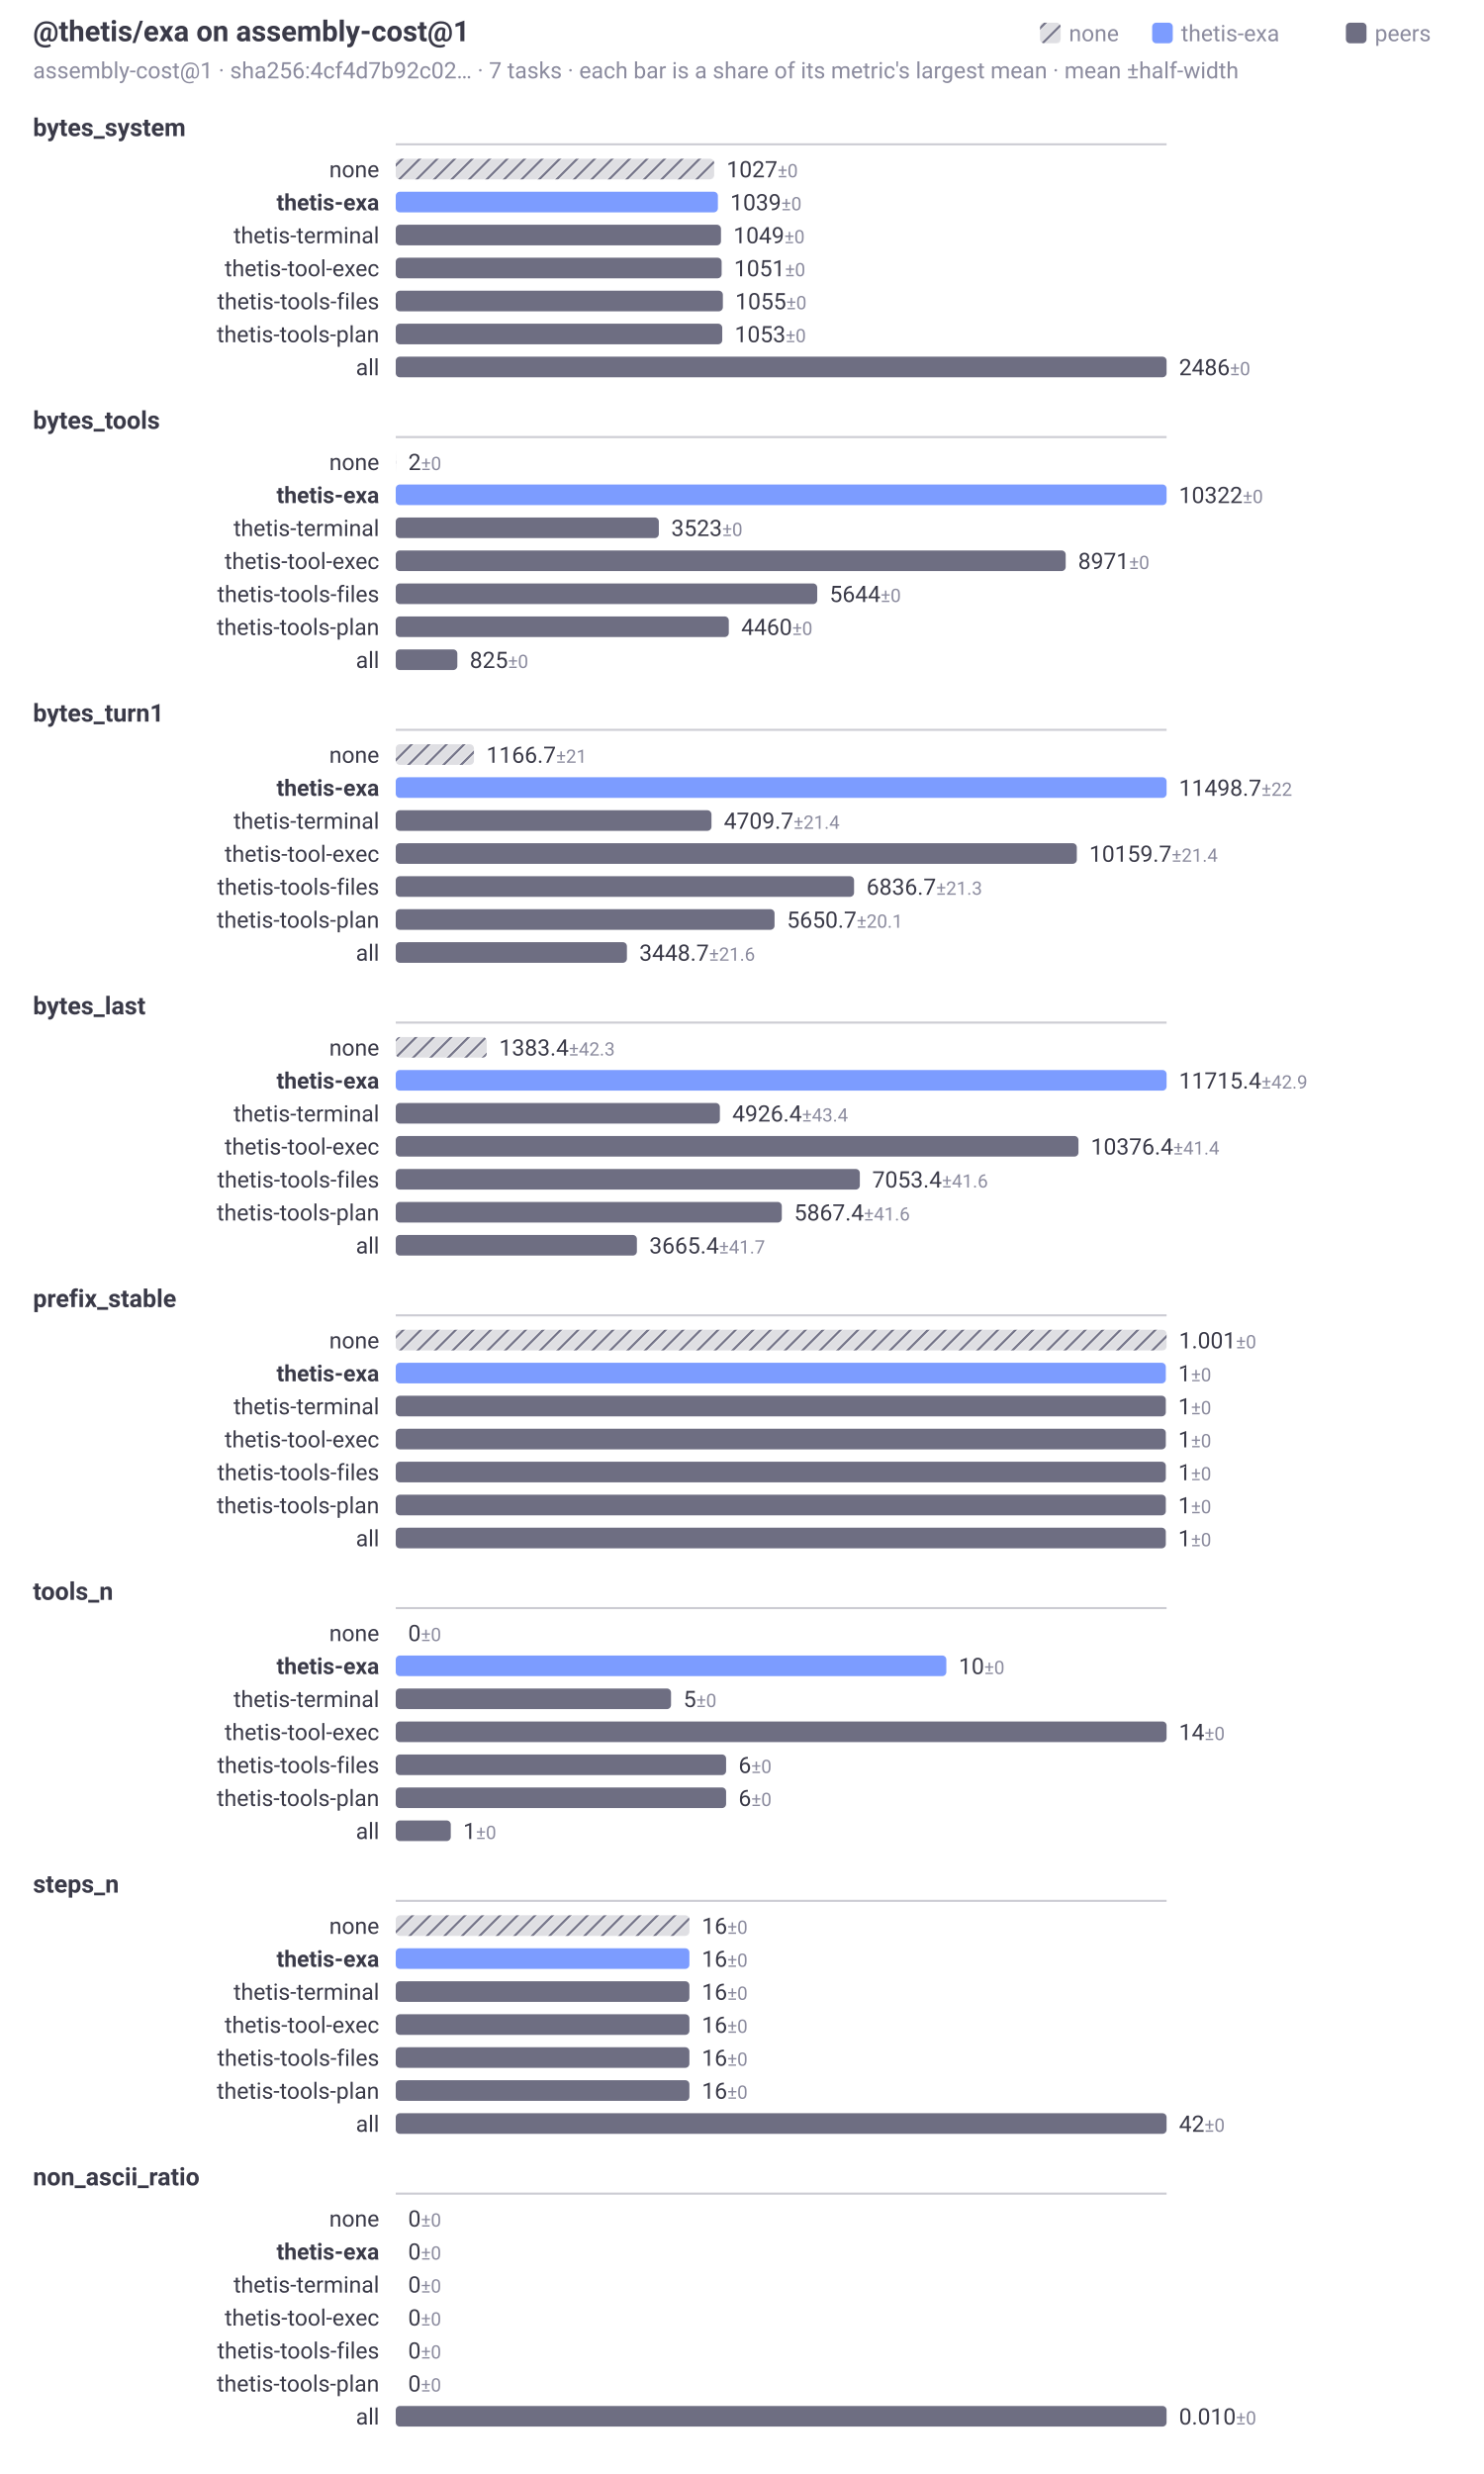
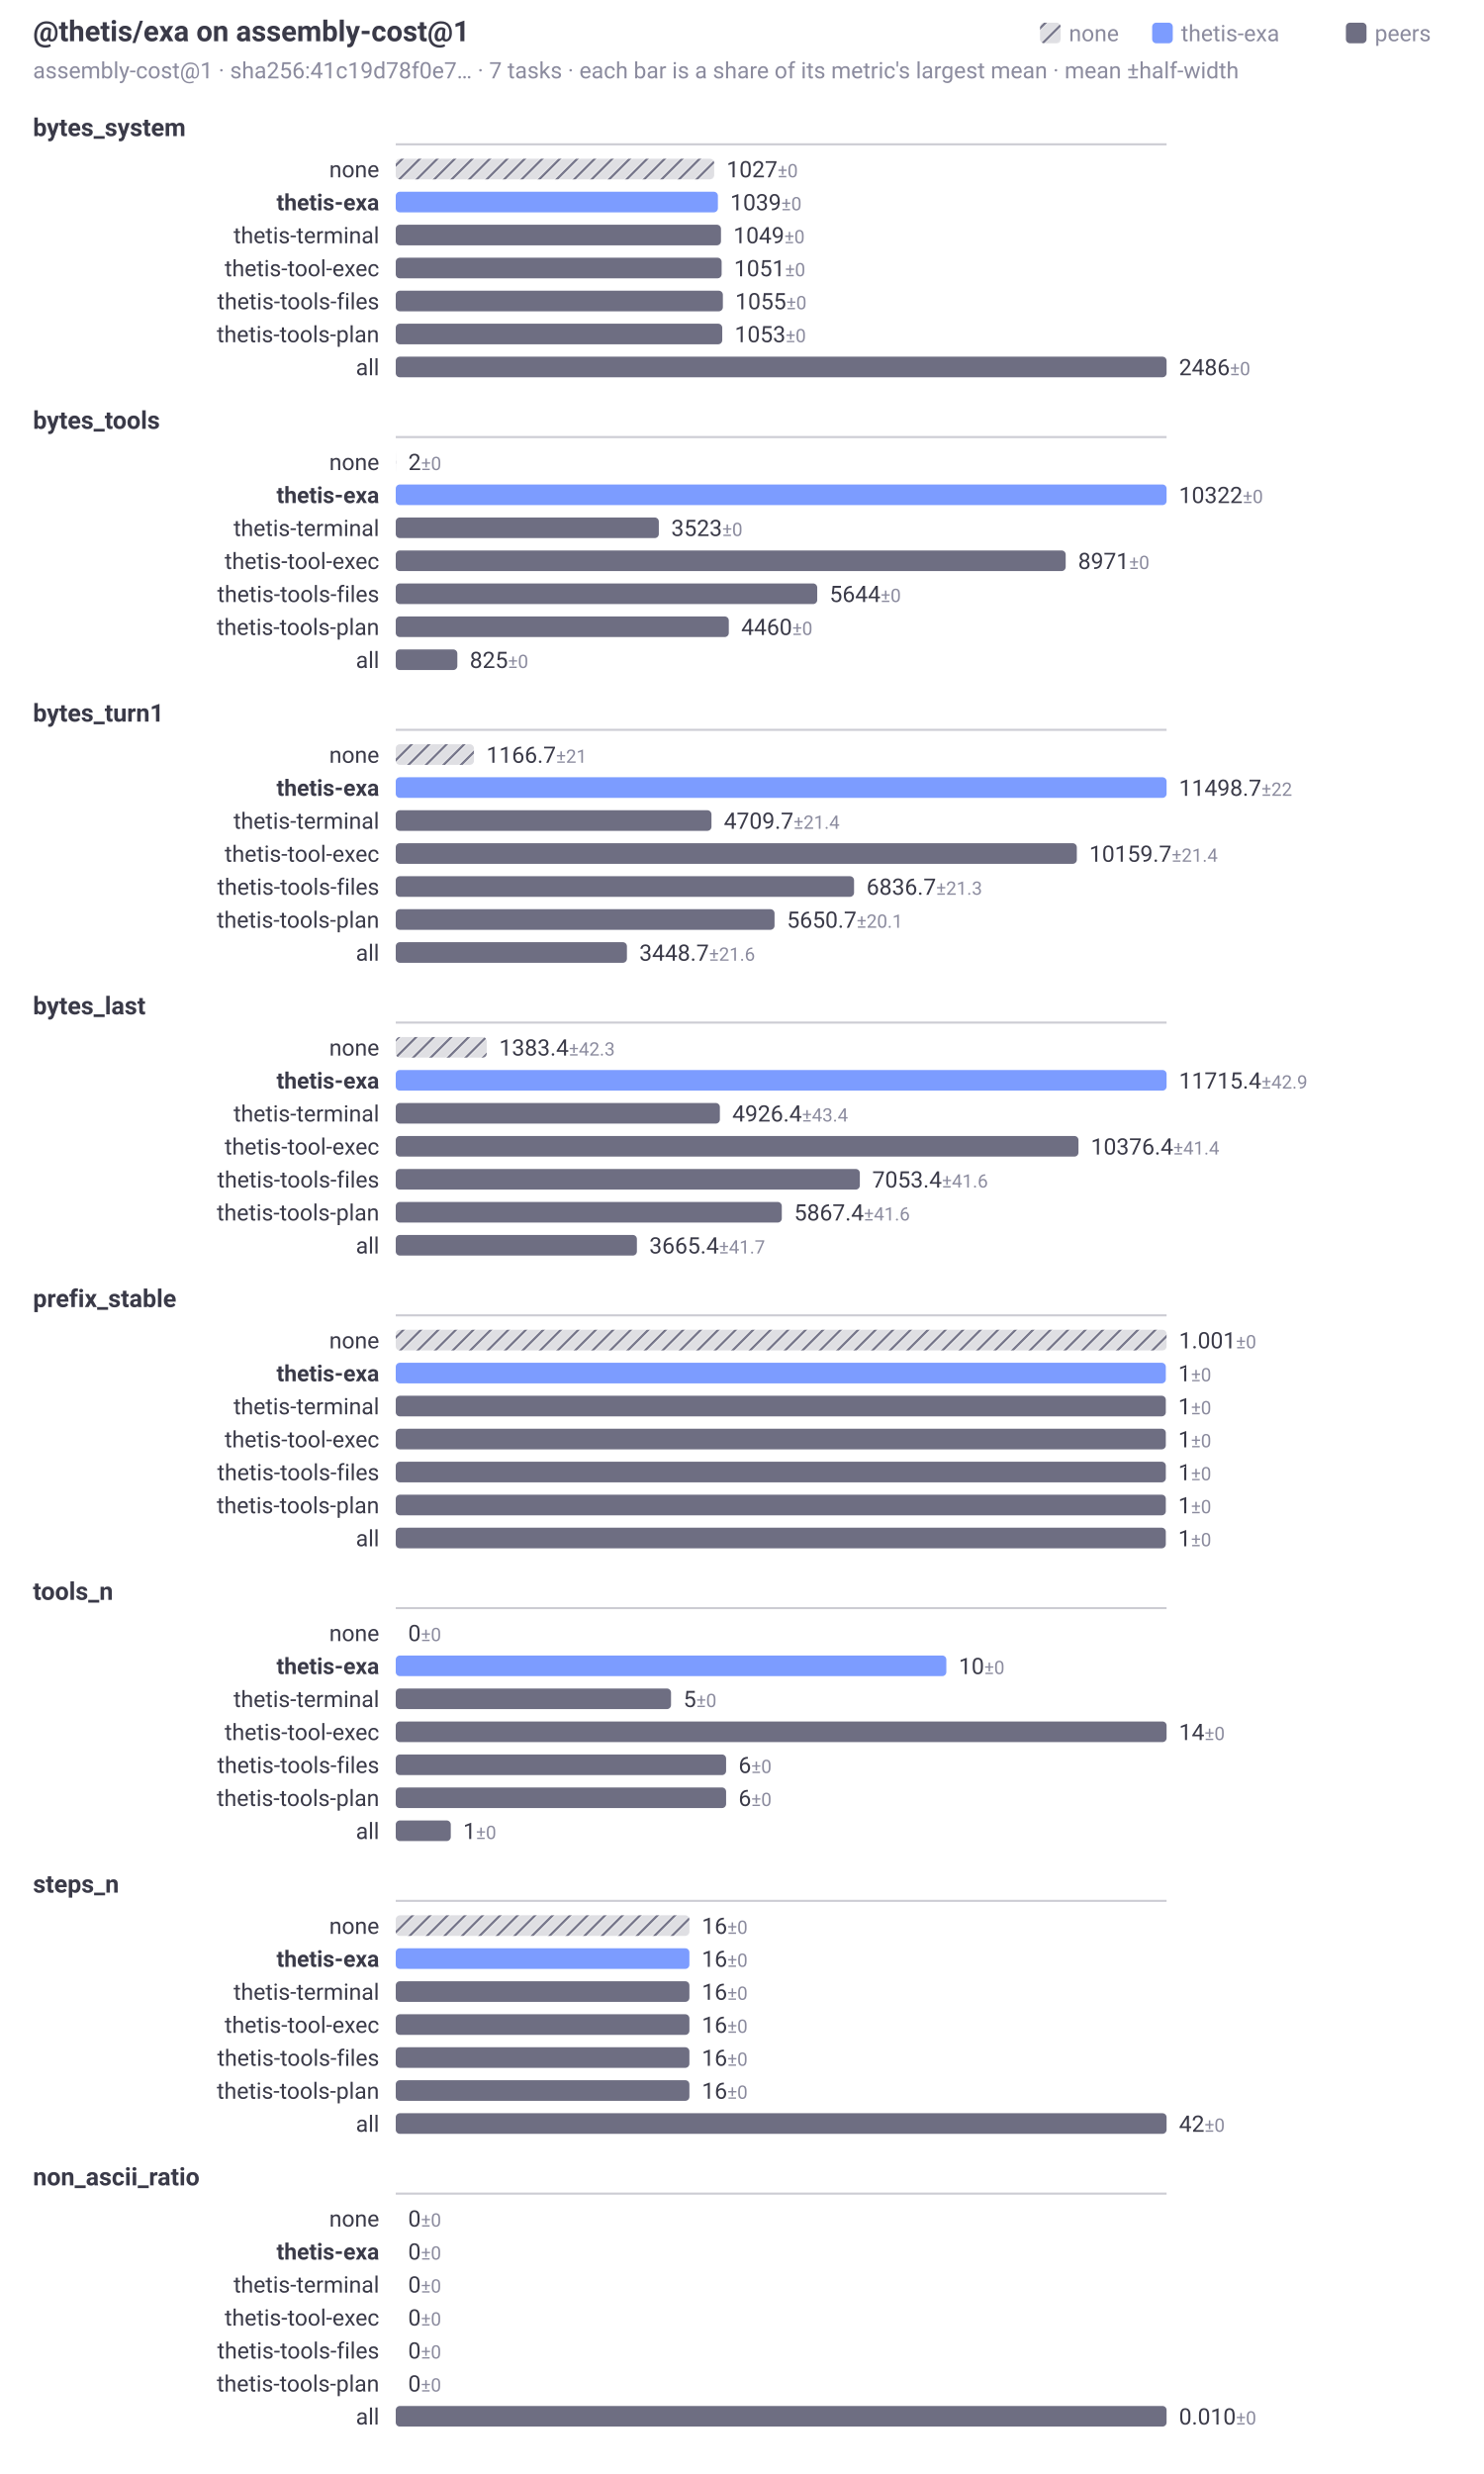
<svg xmlns="http://www.w3.org/2000/svg" width="720" height="1200" viewBox="0 0 720 1200" role="img" aria-labelledby="t d" font-family="system-ui, -apple-system, Segoe UI, Roboto, sans-serif">
  <style>.t{fill:#3a3a48}.f{fill:#8b8b9e}@media (prefers-color-scheme:dark){.t{fill:#d2d2dc}.f{fill:#9a9aae}}</style>
  <defs>
    <pattern id="hatch" width="6" height="6" patternUnits="userSpaceOnUse" patternTransform="rotate(45)">
      <rect width="6" height="6" fill="#6e6e82" fill-opacity="0.22" />
      <line x1="0" y1="0" x2="0" y2="6" stroke="#6e6e82" stroke-width="2" />
    </pattern>
  </defs>
  <text class="t" x="16" y="20" font-size="14" font-weight="600">@thetis/exa on assembly-cost@1</text>
-   <text class="f" x="16" y="38" font-size="11">assembly-cost@1 · sha256:4cf4d7b92c02… · 7 tasks · each bar is a share of its metric's largest mean · mean ±half-width</text>
+   <text class="f" x="16" y="38" font-size="11">assembly-cost@1 · sha256:41c19d78f0e7… · 7 tasks · each bar is a share of its metric's largest mean · mean ±half-width</text>
  <rect x="653" y="11" width="10" height="10" rx="2" fill="#6e6e82" />
  <text class="f" x="667" y="20" font-size="11">peers</text>
  <rect x="559" y="11" width="10" height="10" rx="2" fill="#7c9cff" />
  <text class="f" x="573" y="20" font-size="11">thetis-exa</text>
  <rect x="504.6" y="11" width="10" height="10" rx="2" fill="url(#hatch)" />
  <text class="f" x="518.6" y="20" font-size="11">none</text>
  <text class="t" x="16" y="66" font-size="12" font-weight="600">bytes_system</text>
  <line x1="192" y1="70" x2="566" y2="70" stroke="#6e6e82" stroke-opacity="0.35" stroke-width="1" />
  <text class="t" x="184" y="86" font-size="11" text-anchor="end">none</text>
  <rect x="192" y="77" width="154.5" height="10" rx="2" fill="url(#hatch)" />
  <text class="t" x="352.5" y="86" font-size="11">1027<tspan class="f" font-size="9"> ±0</tspan>
  </text>
  <text class="t" x="184" y="102" font-size="11" text-anchor="end" font-weight="600">thetis-exa</text>
  <rect x="192" y="93" width="156.31" height="10" rx="2" fill="#7c9cff" />
  <text class="t" x="354.31" y="102" font-size="11">1039<tspan class="f" font-size="9"> ±0</tspan>
  </text>
  <text class="t" x="184" y="118" font-size="11" text-anchor="end">thetis-terminal</text>
  <rect x="192" y="109" width="157.81" height="10" rx="2" fill="#6e6e82" />
  <text class="t" x="355.81" y="118" font-size="11">1049<tspan class="f" font-size="9"> ±0</tspan>
  </text>
  <text class="t" x="184" y="134" font-size="11" text-anchor="end">thetis-tool-exec</text>
  <rect x="192" y="125" width="158.12" height="10" rx="2" fill="#6e6e82" />
  <text class="t" x="356.12" y="134" font-size="11">1051<tspan class="f" font-size="9"> ±0</tspan>
  </text>
  <text class="t" x="184" y="150" font-size="11" text-anchor="end">thetis-tools-files</text>
  <rect x="192" y="141" width="158.72" height="10" rx="2" fill="#6e6e82" />
  <text class="t" x="356.72" y="150" font-size="11">1055<tspan class="f" font-size="9"> ±0</tspan>
  </text>
  <text class="t" x="184" y="166" font-size="11" text-anchor="end">thetis-tools-plan</text>
  <rect x="192" y="157" width="158.42" height="10" rx="2" fill="#6e6e82" />
  <text class="t" x="356.42" y="166" font-size="11">1053<tspan class="f" font-size="9"> ±0</tspan>
  </text>
  <text class="t" x="184" y="182" font-size="11" text-anchor="end">all</text>
  <rect x="192" y="173" width="374" height="10" rx="2" fill="#6e6e82" />
  <text class="t" x="572" y="182" font-size="11">2486<tspan class="f" font-size="9"> ±0</tspan>
  </text>
  <text class="t" x="16" y="208" font-size="12" font-weight="600">bytes_tools</text>
  <line x1="192" y1="212" x2="566" y2="212" stroke="#6e6e82" stroke-opacity="0.35" stroke-width="1" />
  <text class="t" x="184" y="228" font-size="11" text-anchor="end">none</text>
  <rect x="192" y="219" width="0.07" height="10" rx="2" fill="url(#hatch)" />
  <text class="t" x="198.07" y="228" font-size="11">2<tspan class="f" font-size="9"> ±0</tspan>
  </text>
  <text class="t" x="184" y="244" font-size="11" text-anchor="end" font-weight="600">thetis-exa</text>
  <rect x="192" y="235" width="374" height="10" rx="2" fill="#7c9cff" />
  <text class="t" x="572" y="244" font-size="11">10322<tspan class="f" font-size="9"> ±0</tspan>
  </text>
  <text class="t" x="184" y="260" font-size="11" text-anchor="end">thetis-terminal</text>
  <rect x="192" y="251" width="127.65" height="10" rx="2" fill="#6e6e82" />
  <text class="t" x="325.65" y="260" font-size="11">3523<tspan class="f" font-size="9"> ±0</tspan>
  </text>
  <text class="t" x="184" y="276" font-size="11" text-anchor="end">thetis-tool-exec</text>
  <rect x="192" y="267" width="325.05" height="10" rx="2" fill="#6e6e82" />
  <text class="t" x="523.05" y="276" font-size="11">8971<tspan class="f" font-size="9"> ±0</tspan>
  </text>
  <text class="t" x="184" y="292" font-size="11" text-anchor="end">thetis-tools-files</text>
  <rect x="192" y="283" width="204.5" height="10" rx="2" fill="#6e6e82" />
  <text class="t" x="402.5" y="292" font-size="11">5644<tspan class="f" font-size="9"> ±0</tspan>
  </text>
  <text class="t" x="184" y="308" font-size="11" text-anchor="end">thetis-tools-plan</text>
  <rect x="192" y="299" width="161.6" height="10" rx="2" fill="#6e6e82" />
  <text class="t" x="359.6" y="308" font-size="11">4460<tspan class="f" font-size="9"> ±0</tspan>
  </text>
  <text class="t" x="184" y="324" font-size="11" text-anchor="end">all</text>
  <rect x="192" y="315" width="29.89" height="10" rx="2" fill="#6e6e82" />
  <text class="t" x="227.89" y="324" font-size="11">825<tspan class="f" font-size="9"> ±0</tspan>
  </text>
  <text class="t" x="16" y="350" font-size="12" font-weight="600">bytes_turn1</text>
  <line x1="192" y1="354" x2="566" y2="354" stroke="#6e6e82" stroke-opacity="0.35" stroke-width="1" />
  <text class="t" x="184" y="370" font-size="11" text-anchor="end">none</text>
  <rect x="192" y="361" width="37.95" height="10" rx="2" fill="url(#hatch)" />
  <text class="t" x="235.95" y="370" font-size="11">1166.7<tspan class="f" font-size="9"> ±21</tspan>
  </text>
  <text class="t" x="184" y="386" font-size="11" text-anchor="end" font-weight="600">thetis-exa</text>
  <rect x="192" y="377" width="374" height="10" rx="2" fill="#7c9cff" />
  <text class="t" x="572" y="386" font-size="11">11498.7<tspan class="f" font-size="9"> ±22</tspan>
  </text>
  <text class="t" x="184" y="402" font-size="11" text-anchor="end">thetis-terminal</text>
  <rect x="192" y="393" width="153.19" height="10" rx="2" fill="#6e6e82" />
  <text class="t" x="351.19" y="402" font-size="11">4709.7<tspan class="f" font-size="9"> ±21.4</tspan>
  </text>
  <text class="t" x="184" y="418" font-size="11" text-anchor="end">thetis-tool-exec</text>
  <rect x="192" y="409" width="330.45" height="10" rx="2" fill="#6e6e82" />
  <text class="t" x="528.45" y="418" font-size="11">10159.7<tspan class="f" font-size="9"> ±21.4</tspan>
  </text>
  <text class="t" x="184" y="434" font-size="11" text-anchor="end">thetis-tools-files</text>
  <rect x="192" y="425" width="222.37" height="10" rx="2" fill="#6e6e82" />
  <text class="t" x="420.37" y="434" font-size="11">6836.7<tspan class="f" font-size="9"> ±21.3</tspan>
  </text>
  <text class="t" x="184" y="450" font-size="11" text-anchor="end">thetis-tools-plan</text>
  <rect x="192" y="441" width="183.79" height="10" rx="2" fill="#6e6e82" />
  <text class="t" x="381.79" y="450" font-size="11">5650.7<tspan class="f" font-size="9"> ±20.1</tspan>
  </text>
  <text class="t" x="184" y="466" font-size="11" text-anchor="end">all</text>
  <rect x="192" y="457" width="112.17" height="10" rx="2" fill="#6e6e82" />
  <text class="t" x="310.17" y="466" font-size="11">3448.7<tspan class="f" font-size="9"> ±21.6</tspan>
  </text>
  <text class="t" x="16" y="492" font-size="12" font-weight="600">bytes_last</text>
  <line x1="192" y1="496" x2="566" y2="496" stroke="#6e6e82" stroke-opacity="0.35" stroke-width="1" />
  <text class="t" x="184" y="512" font-size="11" text-anchor="end">none</text>
  <rect x="192" y="503" width="44.16" height="10" rx="2" fill="url(#hatch)" />
  <text class="t" x="242.16" y="512" font-size="11">1383.4<tspan class="f" font-size="9"> ±42.3</tspan>
  </text>
  <text class="t" x="184" y="528" font-size="11" text-anchor="end" font-weight="600">thetis-exa</text>
  <rect x="192" y="519" width="374" height="10" rx="2" fill="#7c9cff" />
  <text class="t" x="572" y="528" font-size="11">11715.4<tspan class="f" font-size="9"> ±42.9</tspan>
  </text>
  <text class="t" x="184" y="544" font-size="11" text-anchor="end">thetis-terminal</text>
  <rect x="192" y="535" width="157.27" height="10" rx="2" fill="#6e6e82" />
  <text class="t" x="355.27" y="544" font-size="11">4926.4<tspan class="f" font-size="9"> ±43.4</tspan>
  </text>
  <text class="t" x="184" y="560" font-size="11" text-anchor="end">thetis-tool-exec</text>
  <rect x="192" y="551" width="331.25" height="10" rx="2" fill="#6e6e82" />
  <text class="t" x="529.25" y="560" font-size="11">10376.4<tspan class="f" font-size="9"> ±41.4</tspan>
  </text>
  <text class="t" x="184" y="576" font-size="11" text-anchor="end">thetis-tools-files</text>
  <rect x="192" y="567" width="225.17" height="10" rx="2" fill="#6e6e82" />
  <text class="t" x="423.17" y="576" font-size="11">7053.4<tspan class="f" font-size="9"> ±41.6</tspan>
  </text>
  <text class="t" x="184" y="592" font-size="11" text-anchor="end">thetis-tools-plan</text>
  <rect x="192" y="583" width="187.31" height="10" rx="2" fill="#6e6e82" />
  <text class="t" x="385.31" y="592" font-size="11">5867.4<tspan class="f" font-size="9"> ±41.6</tspan>
  </text>
  <text class="t" x="184" y="608" font-size="11" text-anchor="end">all</text>
  <rect x="192" y="599" width="117.01" height="10" rx="2" fill="#6e6e82" />
  <text class="t" x="315.01" y="608" font-size="11">3665.4<tspan class="f" font-size="9"> ±41.7</tspan>
  </text>
  <text class="t" x="16" y="634" font-size="12" font-weight="600">prefix_stable</text>
  <line x1="192" y1="638" x2="566" y2="638" stroke="#6e6e82" stroke-opacity="0.35" stroke-width="1" />
  <text class="t" x="184" y="654" font-size="11" text-anchor="end">none</text>
  <rect x="192" y="645" width="374" height="10" rx="2" fill="url(#hatch)" />
  <text class="t" x="572" y="654" font-size="11">1.001<tspan class="f" font-size="9"> ±0</tspan>
  </text>
  <text class="t" x="184" y="670" font-size="11" text-anchor="end" font-weight="600">thetis-exa</text>
  <rect x="192" y="661" width="373.63" height="10" rx="2" fill="#7c9cff" />
  <text class="t" x="571.63" y="670" font-size="11">1<tspan class="f" font-size="9"> ±0</tspan>
  </text>
  <text class="t" x="184" y="686" font-size="11" text-anchor="end">thetis-terminal</text>
  <rect x="192" y="677" width="373.63" height="10" rx="2" fill="#6e6e82" />
  <text class="t" x="571.63" y="686" font-size="11">1<tspan class="f" font-size="9"> ±0</tspan>
  </text>
  <text class="t" x="184" y="702" font-size="11" text-anchor="end">thetis-tool-exec</text>
  <rect x="192" y="693" width="373.63" height="10" rx="2" fill="#6e6e82" />
  <text class="t" x="571.63" y="702" font-size="11">1<tspan class="f" font-size="9"> ±0</tspan>
  </text>
  <text class="t" x="184" y="718" font-size="11" text-anchor="end">thetis-tools-files</text>
  <rect x="192" y="709" width="373.63" height="10" rx="2" fill="#6e6e82" />
  <text class="t" x="571.63" y="718" font-size="11">1<tspan class="f" font-size="9"> ±0</tspan>
  </text>
  <text class="t" x="184" y="734" font-size="11" text-anchor="end">thetis-tools-plan</text>
  <rect x="192" y="725" width="373.63" height="10" rx="2" fill="#6e6e82" />
  <text class="t" x="571.63" y="734" font-size="11">1<tspan class="f" font-size="9"> ±0</tspan>
  </text>
  <text class="t" x="184" y="750" font-size="11" text-anchor="end">all</text>
  <rect x="192" y="741" width="373.63" height="10" rx="2" fill="#6e6e82" />
  <text class="t" x="571.63" y="750" font-size="11">1<tspan class="f" font-size="9"> ±0</tspan>
  </text>
  <text class="t" x="16" y="776" font-size="12" font-weight="600">tools_n</text>
  <line x1="192" y1="780" x2="566" y2="780" stroke="#6e6e82" stroke-opacity="0.35" stroke-width="1" />
  <text class="t" x="184" y="796" font-size="11" text-anchor="end">none</text>
  <rect x="192" y="787" width="0" height="10" rx="2" fill="url(#hatch)" />
  <text class="t" x="198" y="796" font-size="11">0<tspan class="f" font-size="9"> ±0</tspan>
  </text>
  <text class="t" x="184" y="812" font-size="11" text-anchor="end" font-weight="600">thetis-exa</text>
  <rect x="192" y="803" width="267.14" height="10" rx="2" fill="#7c9cff" />
  <text class="t" x="465.14" y="812" font-size="11">10<tspan class="f" font-size="9"> ±0</tspan>
  </text>
  <text class="t" x="184" y="828" font-size="11" text-anchor="end">thetis-terminal</text>
  <rect x="192" y="819" width="133.57" height="10" rx="2" fill="#6e6e82" />
  <text class="t" x="331.57" y="828" font-size="11">5<tspan class="f" font-size="9"> ±0</tspan>
  </text>
  <text class="t" x="184" y="844" font-size="11" text-anchor="end">thetis-tool-exec</text>
  <rect x="192" y="835" width="374" height="10" rx="2" fill="#6e6e82" />
  <text class="t" x="572" y="844" font-size="11">14<tspan class="f" font-size="9"> ±0</tspan>
  </text>
  <text class="t" x="184" y="860" font-size="11" text-anchor="end">thetis-tools-files</text>
  <rect x="192" y="851" width="160.29" height="10" rx="2" fill="#6e6e82" />
  <text class="t" x="358.29" y="860" font-size="11">6<tspan class="f" font-size="9"> ±0</tspan>
  </text>
  <text class="t" x="184" y="876" font-size="11" text-anchor="end">thetis-tools-plan</text>
  <rect x="192" y="867" width="160.29" height="10" rx="2" fill="#6e6e82" />
  <text class="t" x="358.29" y="876" font-size="11">6<tspan class="f" font-size="9"> ±0</tspan>
  </text>
  <text class="t" x="184" y="892" font-size="11" text-anchor="end">all</text>
  <rect x="192" y="883" width="26.71" height="10" rx="2" fill="#6e6e82" />
  <text class="t" x="224.71" y="892" font-size="11">1<tspan class="f" font-size="9"> ±0</tspan>
  </text>
  <text class="t" x="16" y="918" font-size="12" font-weight="600">steps_n</text>
  <line x1="192" y1="922" x2="566" y2="922" stroke="#6e6e82" stroke-opacity="0.35" stroke-width="1" />
  <text class="t" x="184" y="938" font-size="11" text-anchor="end">none</text>
  <rect x="192" y="929" width="142.48" height="10" rx="2" fill="url(#hatch)" />
  <text class="t" x="340.48" y="938" font-size="11">16<tspan class="f" font-size="9"> ±0</tspan>
  </text>
  <text class="t" x="184" y="954" font-size="11" text-anchor="end" font-weight="600">thetis-exa</text>
  <rect x="192" y="945" width="142.48" height="10" rx="2" fill="#7c9cff" />
  <text class="t" x="340.48" y="954" font-size="11">16<tspan class="f" font-size="9"> ±0</tspan>
  </text>
  <text class="t" x="184" y="970" font-size="11" text-anchor="end">thetis-terminal</text>
  <rect x="192" y="961" width="142.48" height="10" rx="2" fill="#6e6e82" />
  <text class="t" x="340.48" y="970" font-size="11">16<tspan class="f" font-size="9"> ±0</tspan>
  </text>
  <text class="t" x="184" y="986" font-size="11" text-anchor="end">thetis-tool-exec</text>
  <rect x="192" y="977" width="142.48" height="10" rx="2" fill="#6e6e82" />
  <text class="t" x="340.48" y="986" font-size="11">16<tspan class="f" font-size="9"> ±0</tspan>
  </text>
  <text class="t" x="184" y="1002" font-size="11" text-anchor="end">thetis-tools-files</text>
  <rect x="192" y="993" width="142.48" height="10" rx="2" fill="#6e6e82" />
  <text class="t" x="340.48" y="1002" font-size="11">16<tspan class="f" font-size="9"> ±0</tspan>
  </text>
  <text class="t" x="184" y="1018" font-size="11" text-anchor="end">thetis-tools-plan</text>
  <rect x="192" y="1009" width="142.48" height="10" rx="2" fill="#6e6e82" />
  <text class="t" x="340.48" y="1018" font-size="11">16<tspan class="f" font-size="9"> ±0</tspan>
  </text>
  <text class="t" x="184" y="1034" font-size="11" text-anchor="end">all</text>
  <rect x="192" y="1025" width="374" height="10" rx="2" fill="#6e6e82" />
  <text class="t" x="572" y="1034" font-size="11">42<tspan class="f" font-size="9"> ±0</tspan>
  </text>
  <text class="t" x="16" y="1060" font-size="12" font-weight="600">non_ascii_ratio</text>
  <line x1="192" y1="1064" x2="566" y2="1064" stroke="#6e6e82" stroke-opacity="0.35" stroke-width="1" />
  <text class="t" x="184" y="1080" font-size="11" text-anchor="end">none</text>
  <rect x="192" y="1071" width="0" height="10" rx="2" fill="url(#hatch)" />
  <text class="t" x="198" y="1080" font-size="11">0<tspan class="f" font-size="9"> ±0</tspan>
  </text>
  <text class="t" x="184" y="1096" font-size="11" text-anchor="end" font-weight="600">thetis-exa</text>
  <rect x="192" y="1087" width="0" height="10" rx="2" fill="#7c9cff" />
  <text class="t" x="198" y="1096" font-size="11">0<tspan class="f" font-size="9"> ±0</tspan>
  </text>
  <text class="t" x="184" y="1112" font-size="11" text-anchor="end">thetis-terminal</text>
  <rect x="192" y="1103" width="0" height="10" rx="2" fill="#6e6e82" />
  <text class="t" x="198" y="1112" font-size="11">0<tspan class="f" font-size="9"> ±0</tspan>
  </text>
  <text class="t" x="184" y="1128" font-size="11" text-anchor="end">thetis-tool-exec</text>
  <rect x="192" y="1119" width="0" height="10" rx="2" fill="#6e6e82" />
  <text class="t" x="198" y="1128" font-size="11">0<tspan class="f" font-size="9"> ±0</tspan>
  </text>
  <text class="t" x="184" y="1144" font-size="11" text-anchor="end">thetis-tools-files</text>
  <rect x="192" y="1135" width="0" height="10" rx="2" fill="#6e6e82" />
  <text class="t" x="198" y="1144" font-size="11">0<tspan class="f" font-size="9"> ±0</tspan>
  </text>
  <text class="t" x="184" y="1160" font-size="11" text-anchor="end">thetis-tools-plan</text>
  <rect x="192" y="1151" width="0" height="10" rx="2" fill="#6e6e82" />
  <text class="t" x="198" y="1160" font-size="11">0<tspan class="f" font-size="9"> ±0</tspan>
  </text>
  <text class="t" x="184" y="1176" font-size="11" text-anchor="end">all</text>
  <rect x="192" y="1167" width="374" height="10" rx="2" fill="#6e6e82" />
  <text class="t" x="572" y="1176" font-size="11">0.010<tspan class="f" font-size="9"> ±0</tspan>
  </text>
</svg>
